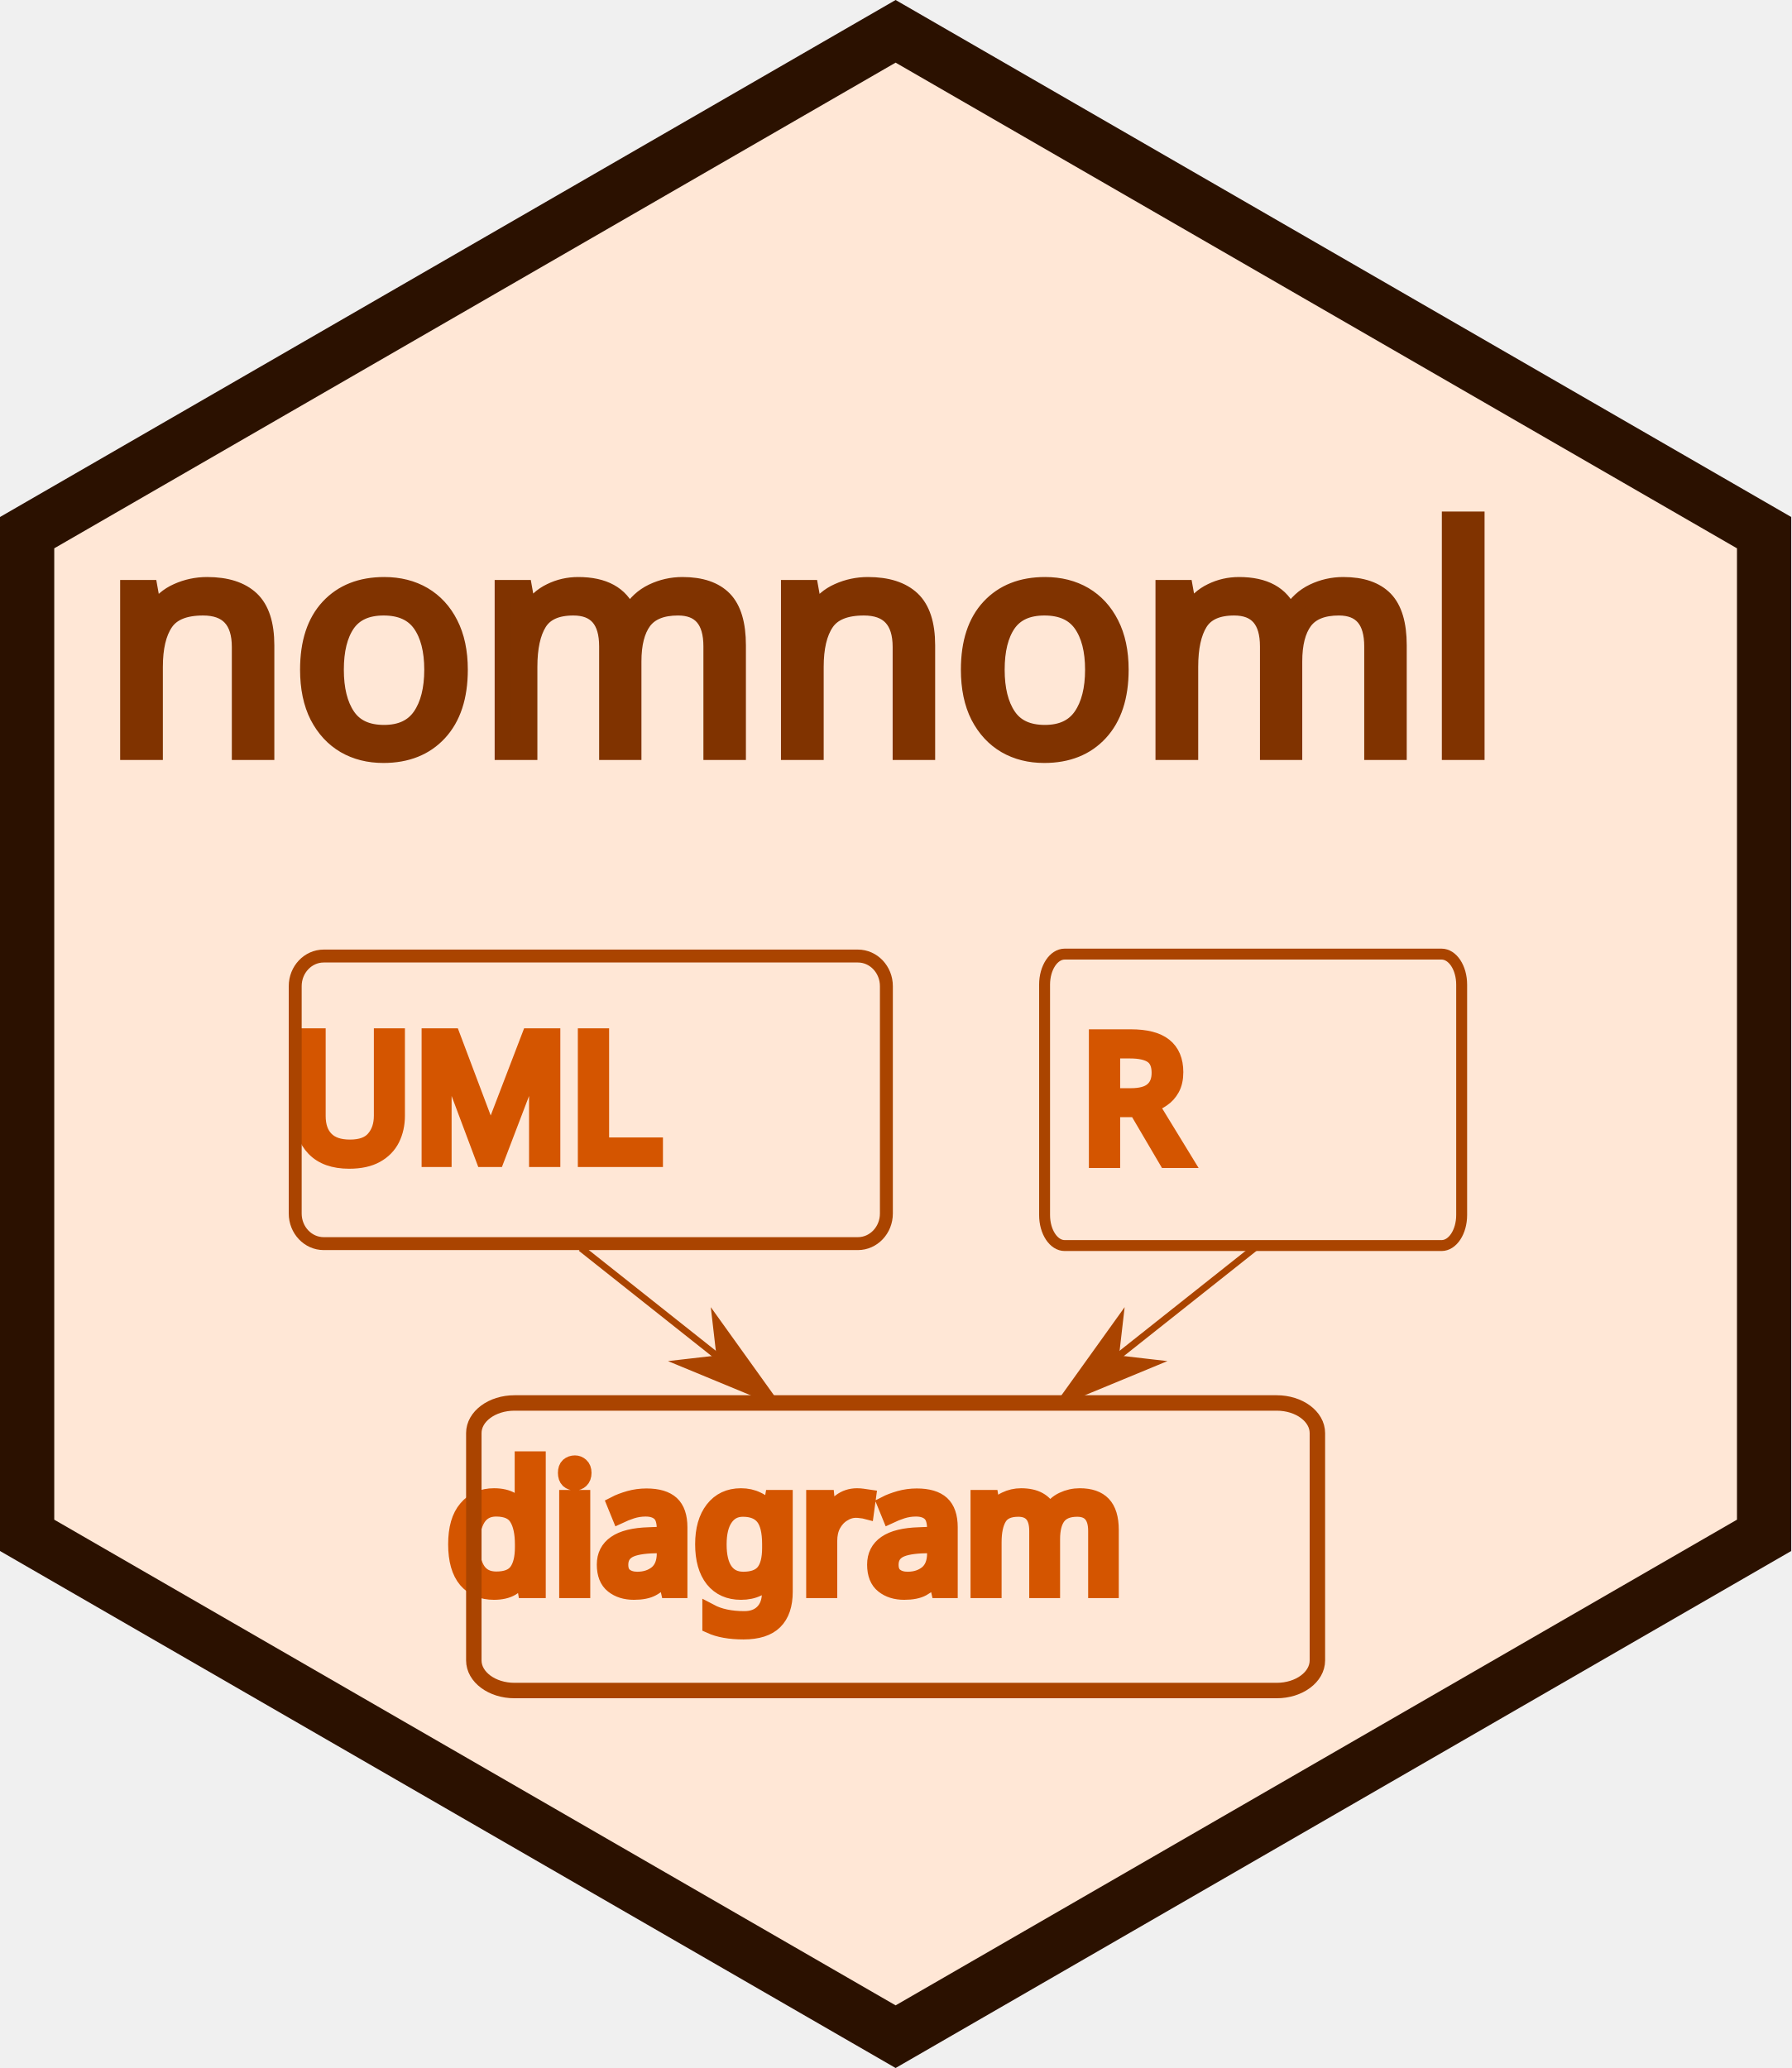
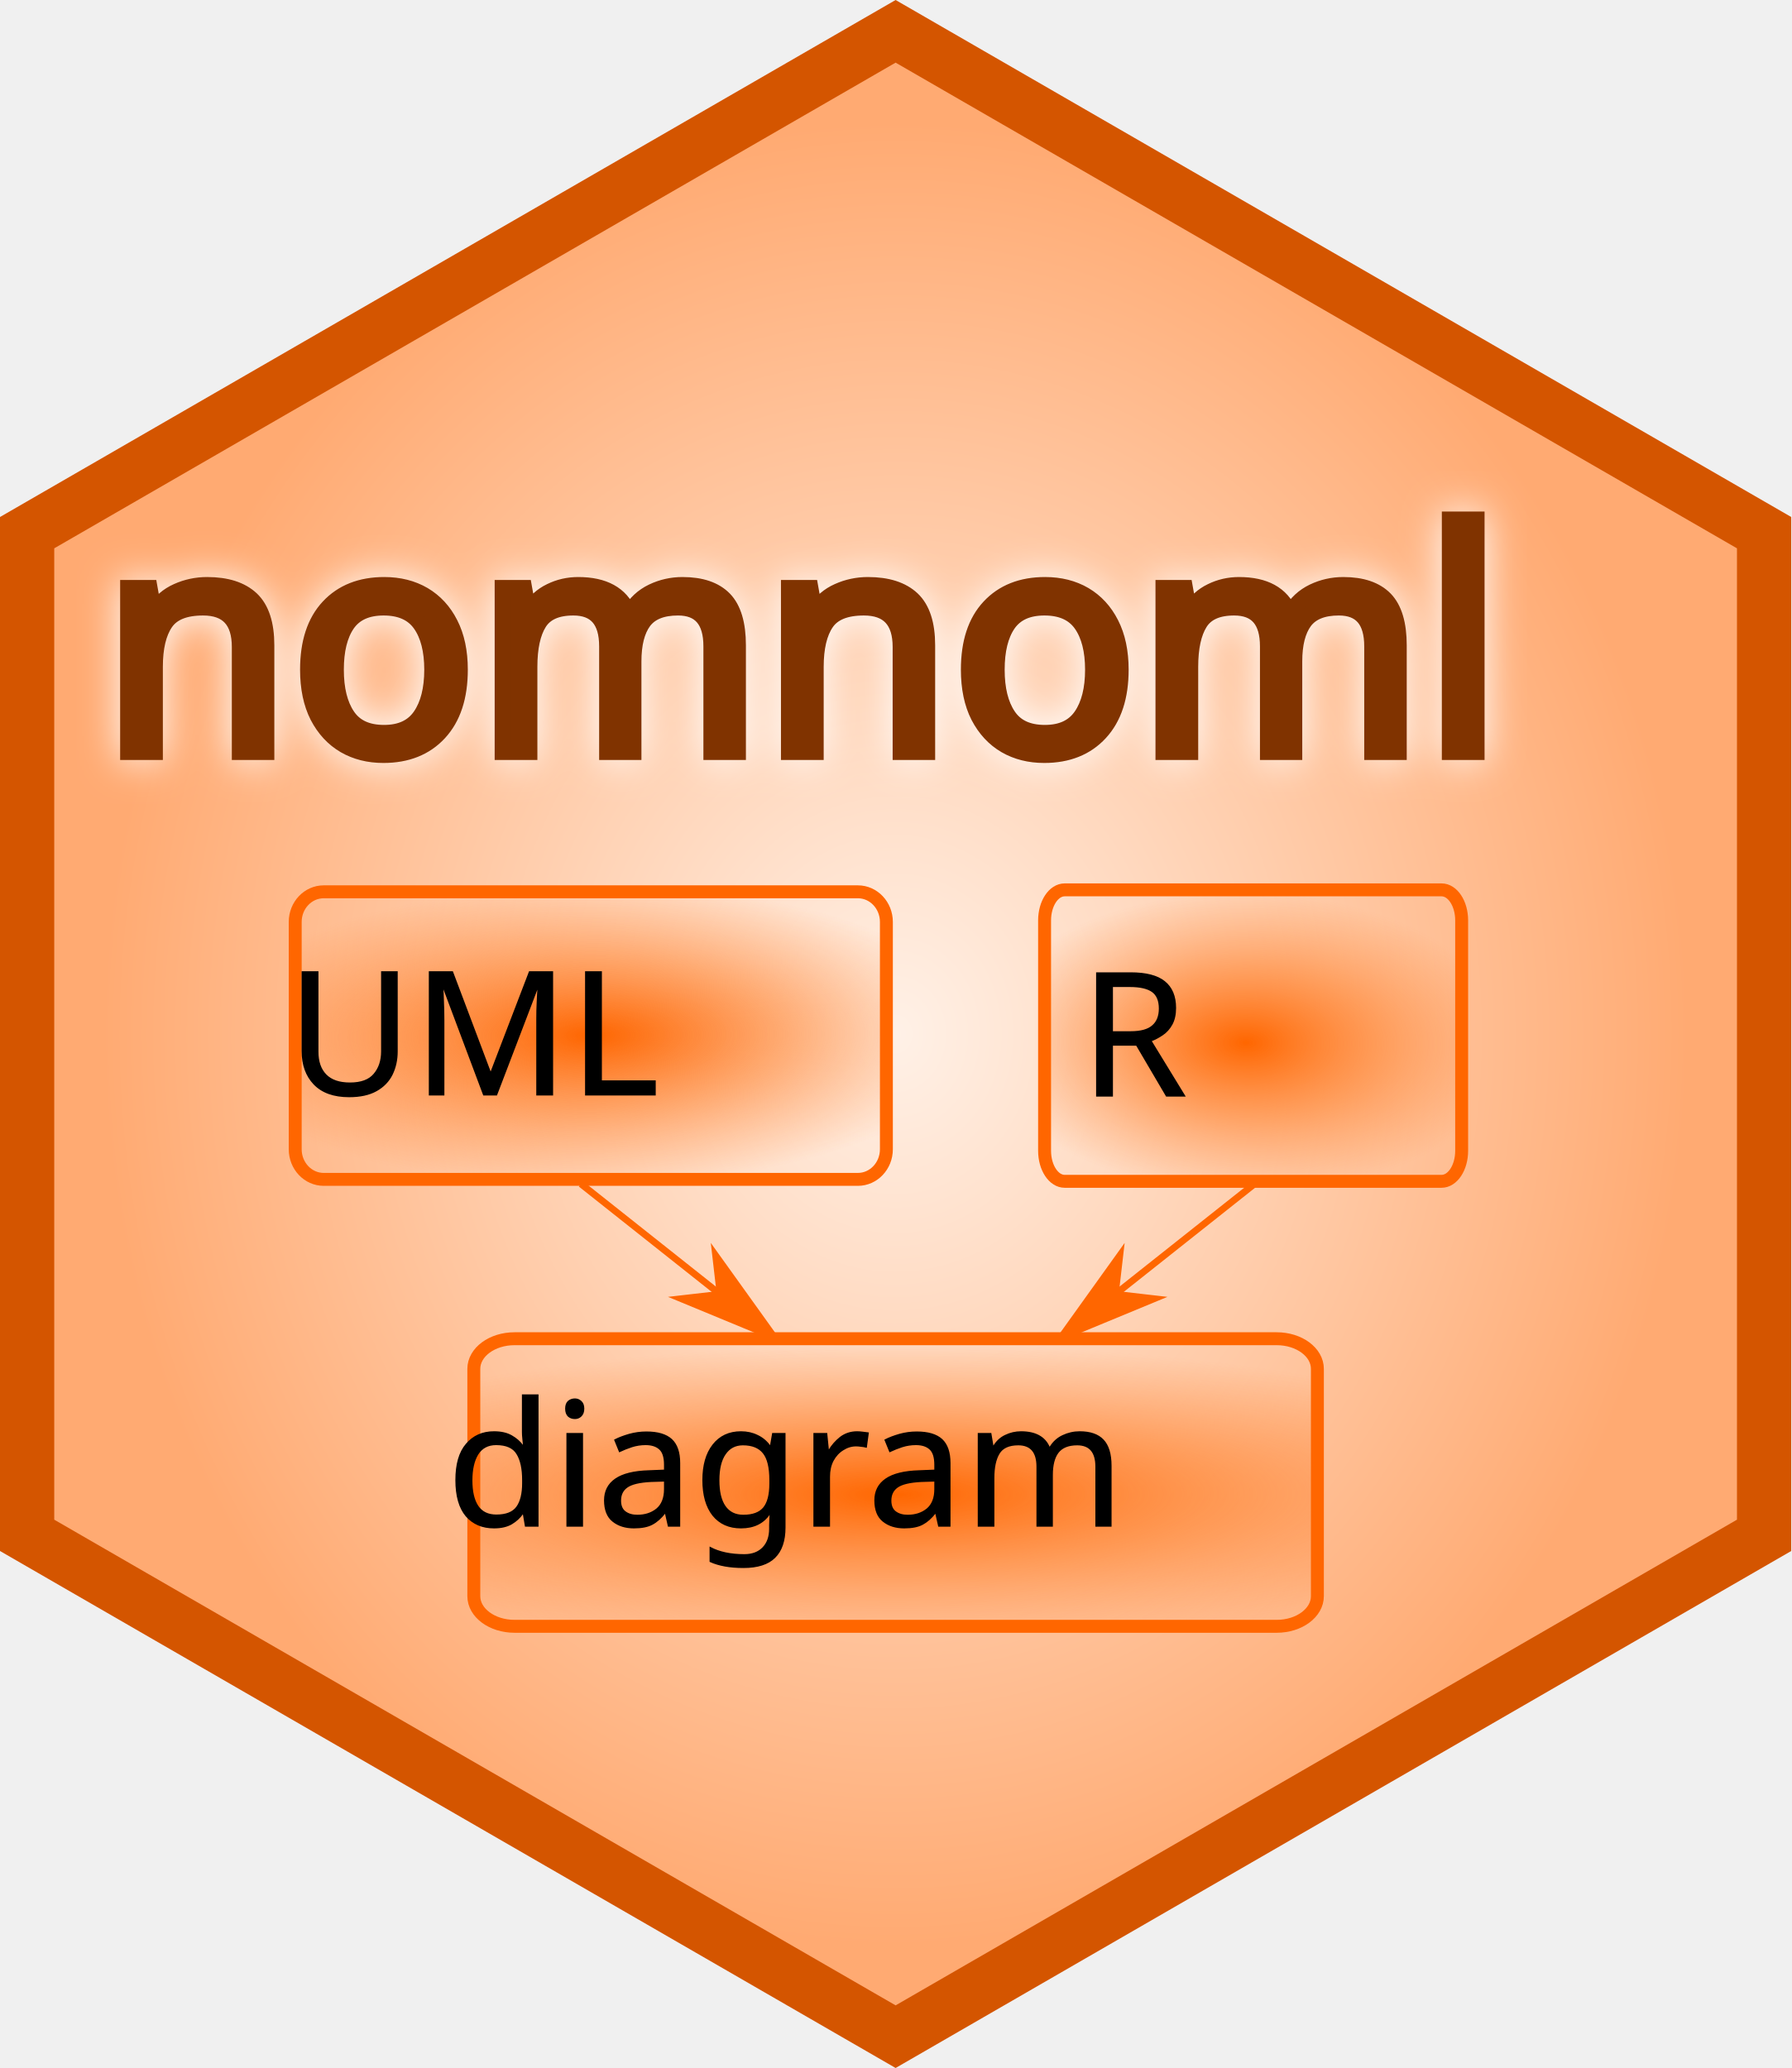
- <svg xmlns="http://www.w3.org/2000/svg" width="132.068mm" height="152.499mm" viewBox="0 0 132.068 152.499" version="1.1" id="svg8">
+ <svg xmlns="http://www.w3.org/2000/svg" xmlns:xlink="http://www.w3.org/1999/xlink" width="132.068mm" height="152.499mm" viewBox="0 0 132.068 152.499" version="1.1" id="svg8">
  <defs id="defs2">
+     <linearGradient id="linearGradient914">
+       <stop style="stop-color:#ff6600;stop-opacity:1" offset="0" id="stop910" />
+       <stop style="stop-color:#ff7f2a;stop-opacity:0;" offset="1" id="stop912" />
+     </linearGradient>
+     <linearGradient id="linearGradient908">
+       <stop style="stop-color:#ff6600;stop-opacity:1" offset="0" id="stop904" />
+       <stop style="stop-color:#ff7f2a;stop-opacity:0;" offset="1" id="stop906" />
+     </linearGradient>
+     <linearGradient id="linearGradient902">
+       <stop style="stop-color:#fe6500;stop-opacity:1" offset="0" id="stop898" />
+       <stop style="stop-color:#ff7f2a;stop-opacity:0;" offset="1" id="stop900" />
+     </linearGradient>
+     <linearGradient id="linearGradient917">
+       <stop style="stop-color:#803300;stop-opacity:1" offset="0" id="stop913" />
+       <stop style="stop-color:#ff7f2a;stop-opacity:0;" offset="1" id="stop915" />
+     </linearGradient>
+     <linearGradient id="linearGradient899">
+       <stop style="stop-color:#fff1e7;stop-opacity:1" offset="0" id="stop895" />
+       <stop style="stop-color:#ffaa72;stop-opacity:1" offset="1" id="stop897" />
+     </linearGradient>
    <marker style="overflow:visible;" id="marker4909" refX="0.0" refY="0.0" orient="auto">
-       <path transform="scale(0.8) rotate(180) translate(12.5,0)" style="fill-rule:evenodd;stroke:#aa4400;stroke-width:1pt;stroke-opacity:1;fill:#aa4400;fill-opacity:1" d="M 0.0,0.0 L 5.0,-5.0 L -12.5,0.0 L 5.0,5.0 L 0.0,0.0 z " id="path4907" />
+       <path transform="scale(0.8) rotate(180) translate(12.5,0)" style="fill-rule:evenodd;stroke:#ff6600;stroke-width:1pt;stroke-opacity:1;fill:#ff6600;fill-opacity:1" d="M 0.0,0.0 L 5.0,-5.0 L -12.5,0.0 L 5.0,5.0 L 0.0,0.0 z " id="path4907" />
    </marker>
    <marker orient="auto" refY="0.0" refX="0.0" id="Arrow1Lend" style="overflow:visible;">
-       <path id="path4590" d="M 0.0,0.0 L 5.0,-5.0 L -12.5,0.0 L 5.0,5.0 L 0.0,0.0 z " style="fill-rule:evenodd;stroke:#aa4400;stroke-width:1pt;stroke-opacity:1;fill:#aa4400;fill-opacity:1" transform="scale(0.8) rotate(180) translate(12.5,0)" />
+       <path id="path4590" d="M 0.0,0.0 L 5.0,-5.0 L -12.5,0.0 L 5.0,5.0 L 0.0,0.0 z " style="fill-rule:evenodd;stroke:#ff6600;stroke-width:1pt;stroke-opacity:1;fill:#ff6600;fill-opacity:1" transform="scale(0.8) rotate(180) translate(12.5,0)" />
    </marker>
    <clipPath clipPathUnits="userSpaceOnUse" id="clipPath842">
      <path style="opacity:1;fill:none;fill-opacity:0.98;stroke:#ffffff;stroke-width:3.119;stroke-miterlimit:4;stroke-dasharray:none;stroke-dashoffset:0;stroke-opacity:1" id="path844" d="m 146.075,230.567 -64.034,36.97 -64.034,-36.97 0,-73.94 64.034,-36.97 64.034,36.97 z" />
    </clipPath>
    <clipPath clipPathUnits="userSpaceOnUse" id="clipPath831">
      <path style="opacity:1;fill:none;fill-opacity:0.98;stroke:#a71b1e;stroke-width:4;stroke-miterlimit:4;stroke-dasharray:none;stroke-dashoffset:0;stroke-opacity:1" id="path833" d="m 166.654,183.656 -64.034,36.97 -64.034,-36.97 0,-73.94 64.034,-36.97 64.034,36.97 z" />
    </clipPath>
    <clipPath clipPathUnits="userSpaceOnUse" id="clipPath868">
      <path style="opacity:1;fill:none;fill-opacity:0.98;stroke:#a71b1e;stroke-width:4;stroke-miterlimit:4;stroke-dasharray:none;stroke-dashoffset:0;stroke-opacity:1" id="path870" d="m 166.654,183.656 -64.034,36.97 -64.034,-36.97 0,-73.94 64.034,-36.97 64.034,36.97 z" />
    </clipPath>
    <clipPath clipPathUnits="userSpaceOnUse" id="clipPath885">
      <path style="opacity:1;fill:none;fill-opacity:0.98;stroke:#a71b1e;stroke-width:4;stroke-miterlimit:4;stroke-dasharray:none;stroke-dashoffset:0;stroke-opacity:1" id="path887" d="m 166.654,183.656 -64.034,36.97 -64.034,-36.97 0,-73.94 64.034,-36.97 64.034,36.97 z" />
    </clipPath>
    <mask maskUnits="userSpaceOnUse" id="mask4825">
      <g id="g4831">
        <rect style="opacity:1;vector-effect:none;fill:#578dc5;fill-opacity:1;stroke:none;stroke-width:0.146;stroke-linecap:butt;stroke-linejoin:miter;stroke-miterlimit:4;stroke-dasharray:none;stroke-dashoffset:0;stroke-opacity:1" id="rect4827" width="33.599" height="33.599" x="68.167" y="168.23" />
        <rect style="opacity:1;vector-effect:none;fill:#578dc5;fill-opacity:1;stroke:none;stroke-width:0.146;stroke-linecap:butt;stroke-linejoin:miter;stroke-miterlimit:4;stroke-dasharray:none;stroke-dashoffset:0;stroke-opacity:1" id="rect4829" width="33.599" height="33.599" x="101.766" y="168.23" />
      </g>
    </mask>
    <clipPath clipPathUnits="userSpaceOnUse" id="clipPath4853">
      <path style="fill:#4e7dab;fill-opacity:1;stroke:none;stroke-width:0.153px;stroke-linecap:butt;stroke-linejoin:miter;stroke-opacity:1" d="m 17.062,168.352 -67.033,-0.023 0.004,3.797 z" id="path4855" />
    </clipPath>
    <clipPath clipPathUnits="userSpaceOnUse" id="clipPath4857">
      <path style="fill:#4e7dab;fill-opacity:1;stroke:none;stroke-width:0.153px;stroke-linecap:butt;stroke-linejoin:miter;stroke-opacity:1" d="m 17.062,168.352 -67.033,-0.023 0.004,3.797 z" id="path4859" />
    </clipPath>
    <clipPath clipPathUnits="userSpaceOnUse" id="clipPath4873">
      <path id="path4875" d="m -80.437,-134.845 94.936,0.023 -0.005,-3.919 z" style="fill:#588fc6;fill-opacity:1;stroke:#588fc6;stroke-width:0.185px;stroke-linecap:butt;stroke-linejoin:miter;stroke-opacity:1" />
    </clipPath>
    <clipPath clipPathUnits="userSpaceOnUse" id="clipPath4877">
      <path id="path4879" d="m -80.437,-134.845 94.936,0.023 -0.005,-3.919 z" style="fill:#588fc6;fill-opacity:1;stroke:#588fc6;stroke-width:0.185px;stroke-linecap:butt;stroke-linejoin:miter;stroke-opacity:1" />
    </clipPath>
    <clipPath clipPathUnits="userSpaceOnUse" id="clipPath4881">
      <path id="path4883" d="m -80.437,-134.845 94.936,0.023 -0.005,-3.919 z" style="fill:#588fc6;fill-opacity:1;stroke:#588fc6;stroke-width:0.185px;stroke-linecap:butt;stroke-linejoin:miter;stroke-opacity:1" />
    </clipPath>
+     <radialGradient xlink:href="#linearGradient899" id="radialGradient903" gradientUnits="userSpaceOnUse" gradientTransform="matrix(0.8852241,0.00404518,-0.00465524,1.018728,12.46118,-3.162226)" cx="102.62" cy="146.686" fx="102.62" fy="146.686" r="66.034" />
+     <radialGradient xlink:href="#linearGradient902" id="radialGradient919" cx="80.146" cy="151.54" fx="80.146" fy="151.54" r="22.271" gradientTransform="matrix(1.302272,-0.01119524,0.0042768,0.4974929,-24.87397,72.31019)" gradientUnits="userSpaceOnUse" />
+     <filter style="color-interpolation-filters:sRGB" id="filter1173" x="-0.038" width="1.075" y="-0.205" height="1.41">
+       <feGaussianBlur stdDeviation="1.451" id="feGaussianBlur1175" />
+     </filter>
+     <radialGradient xlink:href="#linearGradient917" id="radialGradient919-2" cx="80.146" cy="151.54" fx="80.146" fy="151.54" r="22.271" gradientTransform="matrix(3.779528,0,0,1.880358,-218.7418,-243.0734)" gradientUnits="userSpaceOnUse" />
+     <radialGradient xlink:href="#linearGradient908" id="radialGradient1216" gradientUnits="userSpaceOnUse" gradientTransform="matrix(0.8783067,0.01119524,-0.00634096,0.4974709,16.5994,69.97827)" cx="128.452" cy="152.603" fx="128.452" fy="152.603" r="22.271" />
+     <radialGradient xlink:href="#linearGradient914" id="radialGradient1218" gradientUnits="userSpaceOnUse" gradientTransform="matrix(2.219622,-0.00463722,0.0010394,0.4975102,-125.4985,71.88669)" cx="102.712" cy="219.578" fx="102.712" fy="219.578" r="22.271" />
  </defs>
  <g id="layer1" transform="translate(-36.58619,-70.43659)">
-     <path d="m 166.654,183.656 -64.034,36.97 -64.034,-36.97 0,-73.94 64.034,-36.97 64.034,36.97 z" id="path840" style="opacity:1;fill:#ffe6d5;fill-opacity:0.98;stroke:#2b1100;stroke-width:4;stroke-miterlimit:4;stroke-dasharray:none;stroke-dashoffset:0;stroke-opacity:1" />
-     <text xml:space="preserve" style="font-style:normal;font-variant:normal;font-weight:normal;font-stretch:normal;font-size:10.583px;line-height:1.25;font-family:'Segoe ui';-inkscape-font-specification:'Segoe ui';text-align:center;letter-spacing:0px;word-spacing:0px;text-anchor:middle;fill:#803300;fill-opacity:1;stroke:#803300;stroke-width:1.165;stroke-miterlimit:4;stroke-dasharray:none;stroke-opacity:1" x="102.62" y="125.899" id="text989">
-       <tspan id="tspan987" x="102.62" y="125.899" style="font-style:normal;font-variant:normal;font-weight:normal;font-stretch:normal;font-size:22.578px;font-family:'Segoe ui';-inkscape-font-specification:'Segoe ui';text-align:center;text-anchor:middle;fill:#803300;fill-opacity:1;stroke:#803300;stroke-width:1.165;stroke-miterlimit:4;stroke-dasharray:none;stroke-opacity:1">nomnoml</tspan>
+     <path d="m 166.654,183.656 -64.034,36.97 -64.034,-36.97 0,-73.94 64.034,-36.97 64.034,36.97 z" id="path840" style="opacity:1;fill:url(#radialGradient903);fill-opacity:1;stroke:#d45500;stroke-width:4;stroke-miterlimit:4;stroke-dasharray:none;stroke-dashoffset:0;stroke-opacity:1" />
+     <text xml:space="preserve" style="font-style:normal;font-variant:normal;font-weight:normal;font-stretch:normal;font-size:10.583px;line-height:1.25;font-family:'Segoe ui';-inkscape-font-specification:'Segoe ui';text-align:center;letter-spacing:0px;word-spacing:0px;text-anchor:middle;fill:#ffffff;fill-opacity:1;stroke:#ffffff;stroke-width:1.165;stroke-miterlimit:4;stroke-dasharray:none;stroke-opacity:1;filter:url(#filter1173)" x="102.62" y="125.899" id="text923">
+       <tspan id="tspan921" x="102.62" y="125.899" style="font-style:normal;font-variant:normal;font-weight:normal;font-stretch:normal;font-size:22.578px;font-family:'Segoe ui';-inkscape-font-specification:'Segoe ui';text-align:center;text-anchor:middle;fill:#ffffff;fill-opacity:1;stroke:#ffffff;stroke-width:1.165;stroke-miterlimit:4;stroke-dasharray:none;stroke-opacity:1">nomnoml</tspan>
    </text>
-     <text id="text4565" y="155.912" x="79.718" style="font-style:normal;font-variant:normal;font-weight:300;font-stretch:normal;font-size:12.7px;line-height:1.25;font-family:'Segoe UI';-inkscape-font-specification:'Segoe UI Light';text-align:center;letter-spacing:0px;word-spacing:0px;text-anchor:middle;fill:#d45500;fill-opacity:1;stroke:#d45500;stroke-width:1.165;stroke-miterlimit:4;stroke-dasharray:none;stroke-opacity:1" xml:space="preserve">
-       <tspan style="font-style:normal;font-variant:normal;font-weight:300;font-stretch:normal;font-size:12.7px;font-family:'Segoe UI';-inkscape-font-specification:'Segoe UI Light';text-align:center;text-anchor:middle;fill:#d45500;fill-opacity:1;stroke:#d45500;stroke-width:1.165;stroke-miterlimit:4;stroke-dasharray:none;stroke-opacity:1" y="155.912" x="79.718" id="tspan4563">UML</tspan>
+     <text xml:space="preserve" style="font-style:normal;font-variant:normal;font-weight:normal;font-stretch:normal;font-size:10.583px;line-height:1.25;font-family:'Segoe ui';-inkscape-font-specification:'Segoe ui';text-align:center;letter-spacing:0px;word-spacing:0px;text-anchor:middle;fill:#803300;fill-opacity:1;stroke:#803300;stroke-width:1.165;stroke-miterlimit:4;stroke-dasharray:none;stroke-opacity:1;" x="102.62" y="125.899" id="text989">
+       <tspan id="tspan987" x="102.62" y="125.899" style="font-style:normal;font-variant:normal;font-weight:normal;font-stretch:normal;font-size:22.578px;font-family:'Segoe ui';-inkscape-font-specification:'Segoe ui';text-align:center;text-anchor:middle;fill:#803300;fill-opacity:1;stroke:#803300;stroke-width:1.165;stroke-miterlimit:4;stroke-dasharray:none;stroke-opacity:1;">nomnoml</tspan>
    </text>
-     <text xml:space="preserve" style="font-style:normal;font-variant:normal;font-weight:300;font-stretch:normal;font-size:12.7px;line-height:1.25;font-family:'Segoe UI';-inkscape-font-specification:'Segoe UI Light';text-align:center;letter-spacing:0px;word-spacing:0px;text-anchor:middle;fill:#d45500;fill-opacity:1;stroke:#d45500;stroke-width:1.165;stroke-miterlimit:4;stroke-dasharray:none;stroke-opacity:1" x="128.421" y="155.987" id="text4569">
-       <tspan id="tspan4567" x="128.421" y="155.987" style="font-style:normal;font-variant:normal;font-weight:300;font-stretch:normal;font-size:12.7px;font-family:'Segoe UI';-inkscape-font-specification:'Segoe UI Light';text-align:center;text-anchor:middle;fill:#d45500;fill-opacity:1;stroke:#d45500;stroke-width:1.165;stroke-miterlimit:4;stroke-dasharray:none;stroke-opacity:1">R</tspan>
+     <rect style="opacity:1;vector-effect:none;fill:url(#radialGradient919);fill-opacity:1;stroke:#ff6600;stroke-width:0.953;stroke-linecap:butt;stroke-linejoin:miter;stroke-miterlimit:4;stroke-dasharray:none;stroke-dashoffset:0;stroke-opacity:1" id="rect4577" width="43.588" height="21.207" x="58.352" y="136.2" rx="2.103" ry="2.222" />
+     <rect ry="2.252" rx="1.484" y="136.057" x="113.604" height="21.493" width="30.751" id="rect4579" style="font-variation-settings:normal;opacity:1;vector-effect:none;fill:url(#radialGradient1216);fill-opacity:1;stroke:#ff6600;stroke-width:0.953;stroke-linecap:butt;stroke-linejoin:miter;stroke-miterlimit:4;stroke-dasharray:none;stroke-dashoffset:0;stroke-opacity:1;stop-color:#000000;stop-opacity:1" />
+     <rect ry="2.222" rx="3.001" y="169.157" x="71.521" height="21.207" width="62.197" id="rect4583" style="font-variation-settings:normal;opacity:1;vector-effect:none;fill:url(#radialGradient1218);fill-opacity:1;stroke:#ff6600;stroke-width:0.953;stroke-linecap:butt;stroke-linejoin:miter;stroke-miterlimit:4;stroke-dasharray:none;stroke-dashoffset:0;stroke-opacity:1;stop-color:#000000;stop-opacity:1" />
+     <path style="fill:none;stroke:#ff6600;stroke-width:0.5;stroke-linecap:butt;stroke-linejoin:miter;stroke-miterlimit:4;stroke-dasharray:none;stroke-opacity:1;marker-end:url(#Arrow1Lend)" d="m 79.421,157.741 14.197,11.259" id="path4585" />
+     <path id="path4905" d="m 129.079,157.741 -14.197,11.259" style="fill:none;stroke:#ff6600;stroke-width:0.5;stroke-linecap:butt;stroke-linejoin:miter;stroke-miterlimit:4;stroke-dasharray:none;stroke-opacity:1;marker-end:url(#marker4909)" />
+     <text id="text4565" y="151.175" x="79.718" style="font-style:normal;font-variant:normal;font-weight:300;font-stretch:normal;font-size:12.7px;line-height:1.25;font-family:'Segoe UI';-inkscape-font-specification:'Segoe UI Light';text-align:center;letter-spacing:0px;word-spacing:0px;text-anchor:middle;fill:#000000;fill-opacity:1;stroke:#000000;stroke-width:0.1;stroke-miterlimit:4;stroke-dasharray:none;stroke-opacity:1;" xml:space="preserve">
+       <tspan style="font-style:normal;font-variant:normal;font-weight:300;font-stretch:normal;font-size:12.7px;font-family:'Segoe UI';-inkscape-font-specification:'Segoe UI Light';text-align:center;text-anchor:middle;fill:#000000;fill-opacity:1;stroke:#000000;stroke-width:0.1;stroke-miterlimit:4;stroke-dasharray:none;stroke-opacity:1;" y="151.175" x="79.718" id="tspan4563">UML</tspan>
    </text>
-     <text id="text4573" y="187.704" x="102.769" style="font-style:normal;font-variant:normal;font-weight:300;font-stretch:normal;font-size:12.7px;line-height:1.25;font-family:'Segoe UI';-inkscape-font-specification:'Segoe UI Light';text-align:center;letter-spacing:0px;word-spacing:0px;text-anchor:middle;fill:#d45500;fill-opacity:1;stroke:#d45500;stroke-width:1.165;stroke-miterlimit:4;stroke-dasharray:none;stroke-opacity:1" xml:space="preserve">
-       <tspan style="font-style:normal;font-variant:normal;font-weight:300;font-stretch:normal;font-size:12.7px;font-family:'Segoe UI';-inkscape-font-specification:'Segoe UI Light';text-align:center;text-anchor:middle;fill:#d45500;fill-opacity:1;stroke:#d45500;stroke-width:1.165;stroke-miterlimit:4;stroke-dasharray:none;stroke-opacity:1" y="187.704" x="102.769" id="tspan4571">diagram</tspan>
+     <text xml:space="preserve" style="font-style:normal;font-variant:normal;font-weight:300;font-stretch:normal;font-size:12.7px;line-height:1.25;font-family:'Segoe UI';-inkscape-font-specification:'Segoe UI Light';text-align:center;letter-spacing:0px;word-spacing:0px;text-anchor:middle;fill:#000000;fill-opacity:1;stroke:#000000;stroke-width:0.1;stroke-miterlimit:4;stroke-dasharray:none;stroke-opacity:1;" x="128.421" y="151.249" id="text4569">
+       <tspan id="tspan4567" x="128.421" y="151.249" style="font-style:normal;font-variant:normal;font-weight:300;font-stretch:normal;font-size:12.7px;font-family:'Segoe UI';-inkscape-font-specification:'Segoe UI Light';text-align:center;text-anchor:middle;fill:#000000;fill-opacity:1;stroke:#000000;stroke-width:0.1;stroke-miterlimit:4;stroke-dasharray:none;stroke-opacity:1;">R</tspan>
    </text>
-     <rect style="opacity:1;vector-effect:none;fill:none;fill-opacity:1;stroke:#aa4400;stroke-width:0.953;stroke-linecap:butt;stroke-linejoin:miter;stroke-miterlimit:4;stroke-dasharray:none;stroke-dashoffset:0;stroke-opacity:1" id="rect4577" width="43.588" height="21.207" x="58.352" y="140.937" rx="2.103" ry="2.222" />
-     <rect ry="2.252" rx="1.484" y="140.794" x="113.604" height="21.493" width="30.751" id="rect4579" style="opacity:1;vector-effect:none;fill:none;fill-opacity:1;stroke:#aa4400;stroke-width:0.806;stroke-linecap:butt;stroke-linejoin:miter;stroke-miterlimit:4;stroke-dasharray:none;stroke-dashoffset:0;stroke-opacity:1" />
-     <rect ry="2.222" rx="3.001" y="173.894" x="71.521" height="21.207" width="62.197" id="rect4583" style="opacity:1;vector-effect:none;fill:none;fill-opacity:1;stroke:#aa4400;stroke-width:1.139;stroke-linecap:butt;stroke-linejoin:miter;stroke-miterlimit:4;stroke-dasharray:none;stroke-dashoffset:0;stroke-opacity:1" />
-     <path style="fill:none;stroke:#aa4400;stroke-width:0.5;stroke-linecap:butt;stroke-linejoin:miter;stroke-miterlimit:4;stroke-dasharray:none;stroke-opacity:1;marker-end:url(#Arrow1Lend)" d="m 79.421,162.478 14.197,11.259" id="path4585" />
-     <path id="path4905" d="m 129.079,162.478 -14.197,11.259" style="fill:none;stroke:#aa4400;stroke-width:0.5;stroke-linecap:butt;stroke-linejoin:miter;stroke-miterlimit:4;stroke-dasharray:none;stroke-opacity:1;marker-end:url(#marker4909)" />
+     <text id="text4573" y="182.967" x="102.769" style="font-style:normal;font-variant:normal;font-weight:300;font-stretch:normal;font-size:12.7px;line-height:1.25;font-family:'Segoe UI';-inkscape-font-specification:'Segoe UI Light';text-align:center;letter-spacing:0px;word-spacing:0px;text-anchor:middle;fill:#000000;fill-opacity:1;stroke:#000000;stroke-width:0.1;stroke-miterlimit:4;stroke-dasharray:none;stroke-opacity:1;" xml:space="preserve">
+       <tspan style="font-style:normal;font-variant:normal;font-weight:300;font-stretch:normal;font-size:12.7px;font-family:'Segoe UI';-inkscape-font-specification:'Segoe UI Light';text-align:center;text-anchor:middle;fill:#000000;fill-opacity:1;stroke:#000000;stroke-width:0.1;stroke-miterlimit:4;stroke-dasharray:none;stroke-opacity:1;" y="182.967" x="102.769" id="tspan4571">diagram</tspan>
+     </text>
  </g>
</svg>
